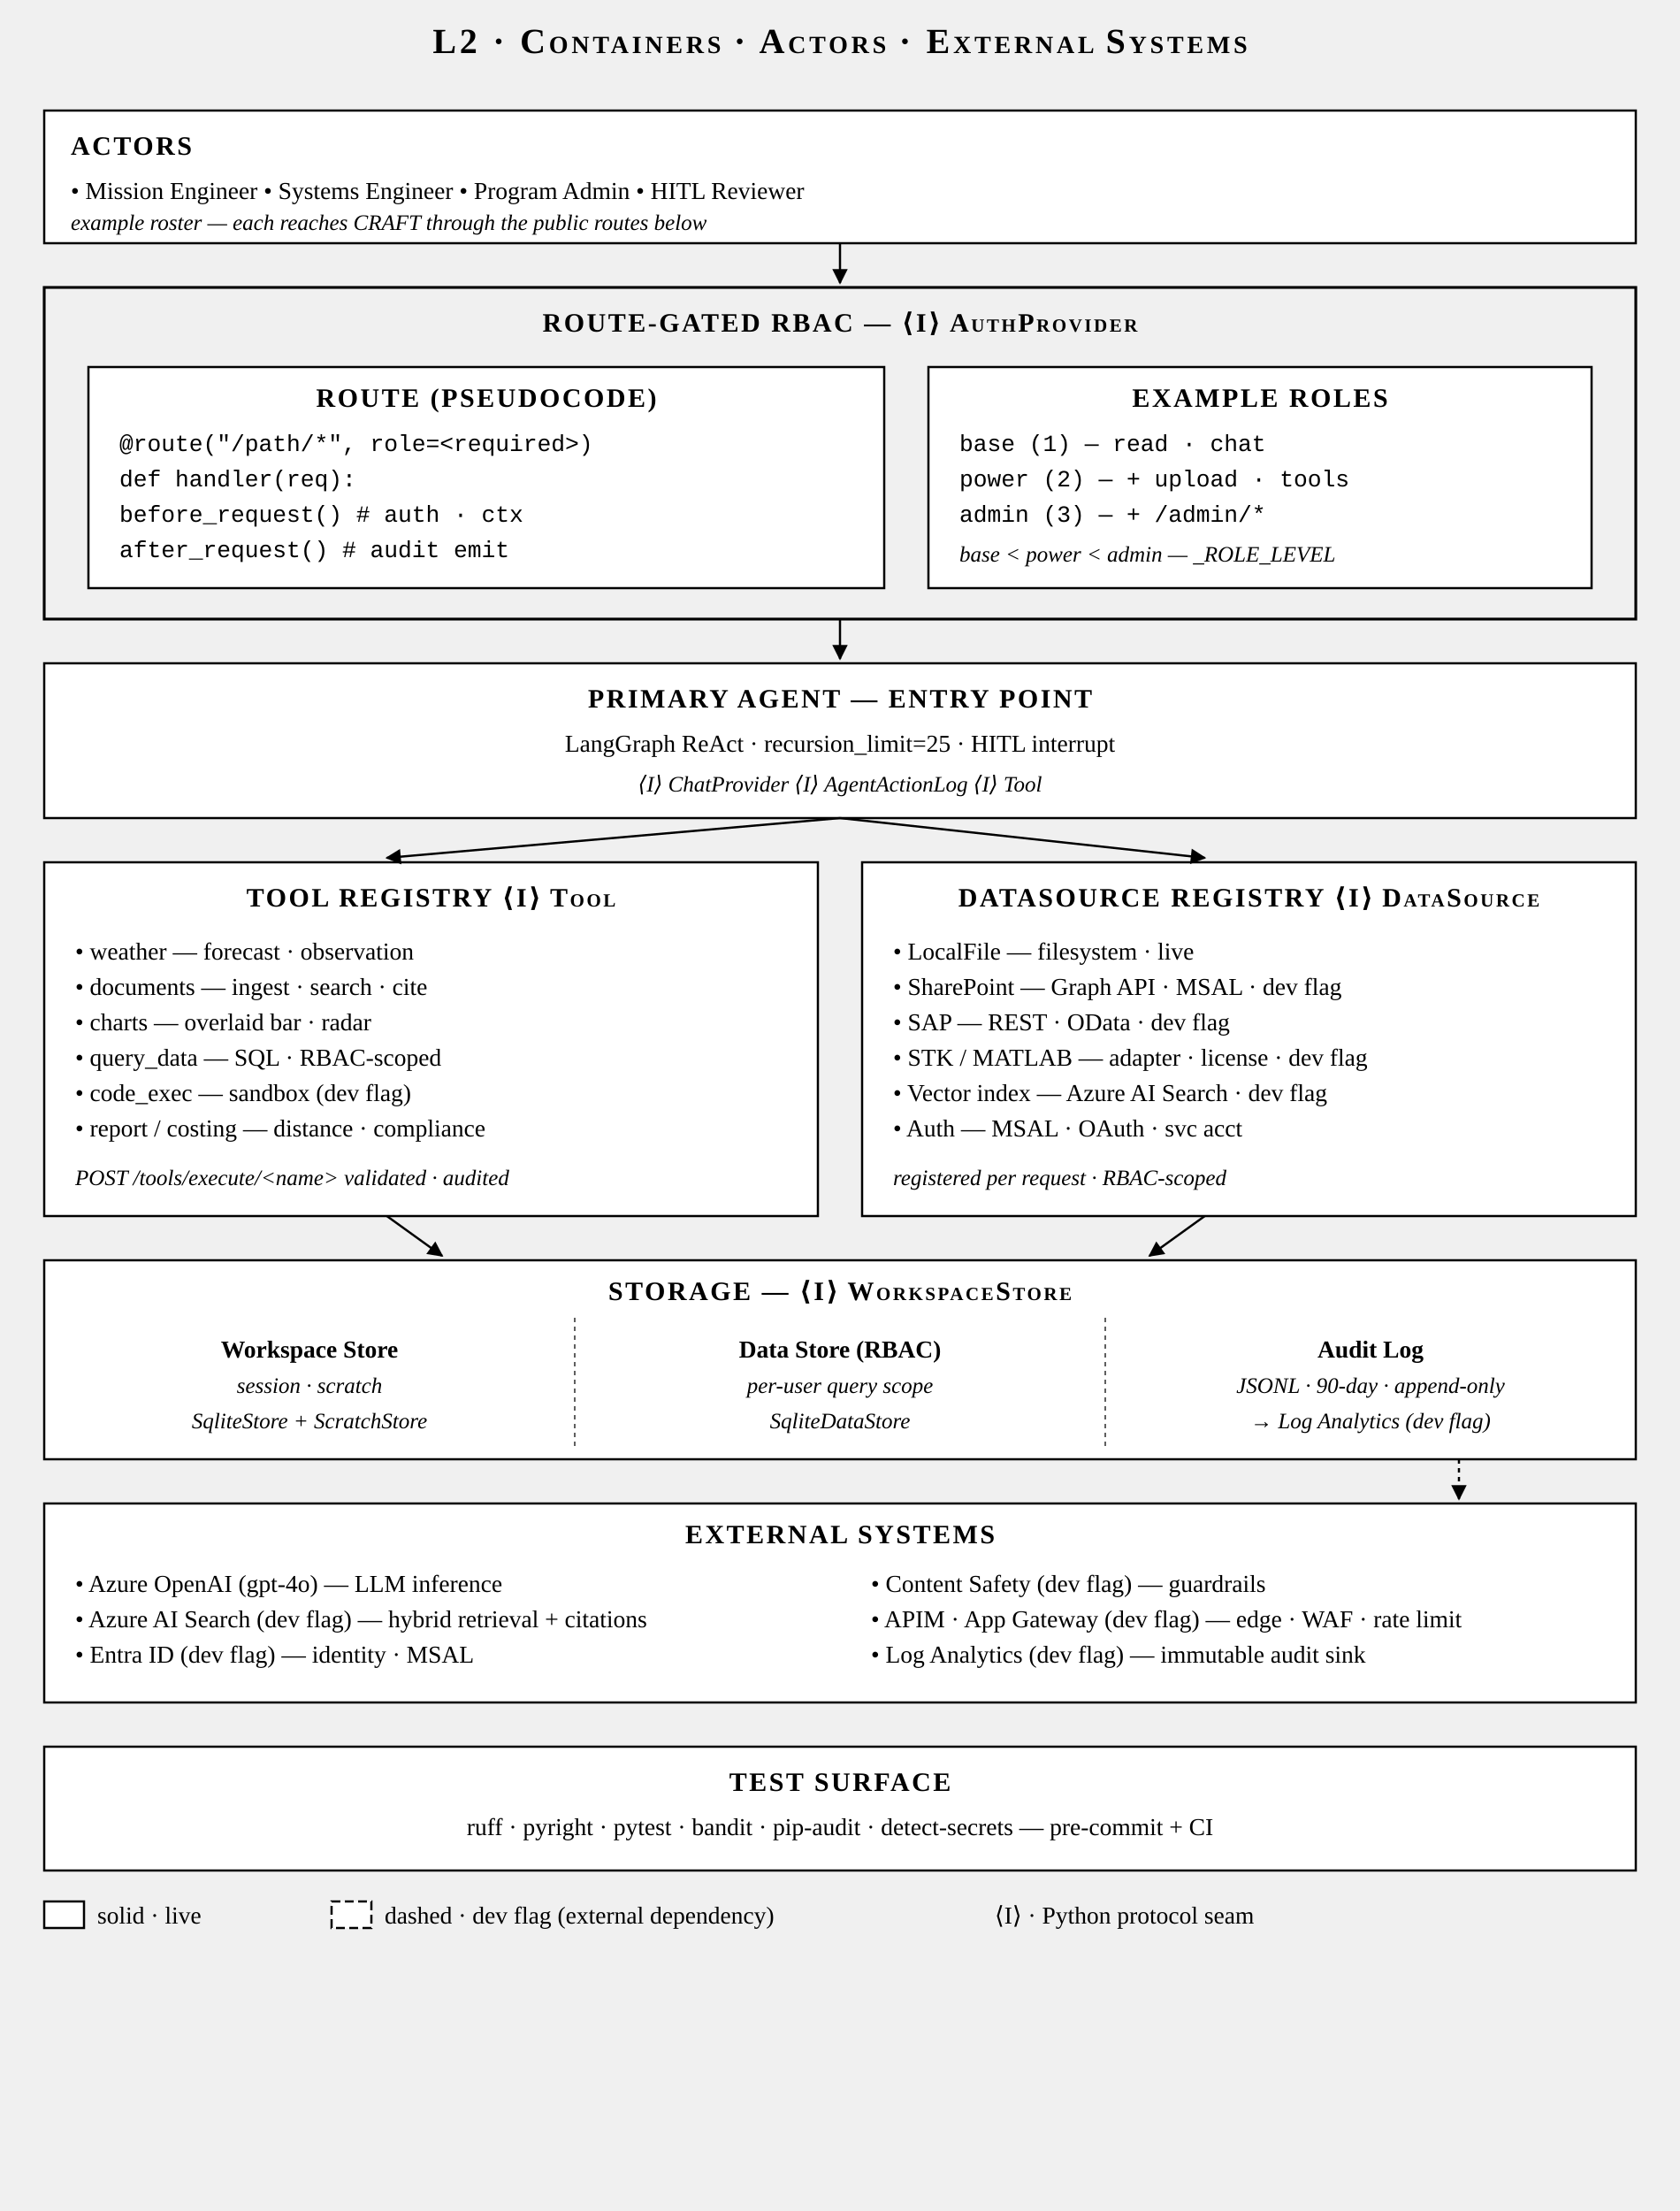
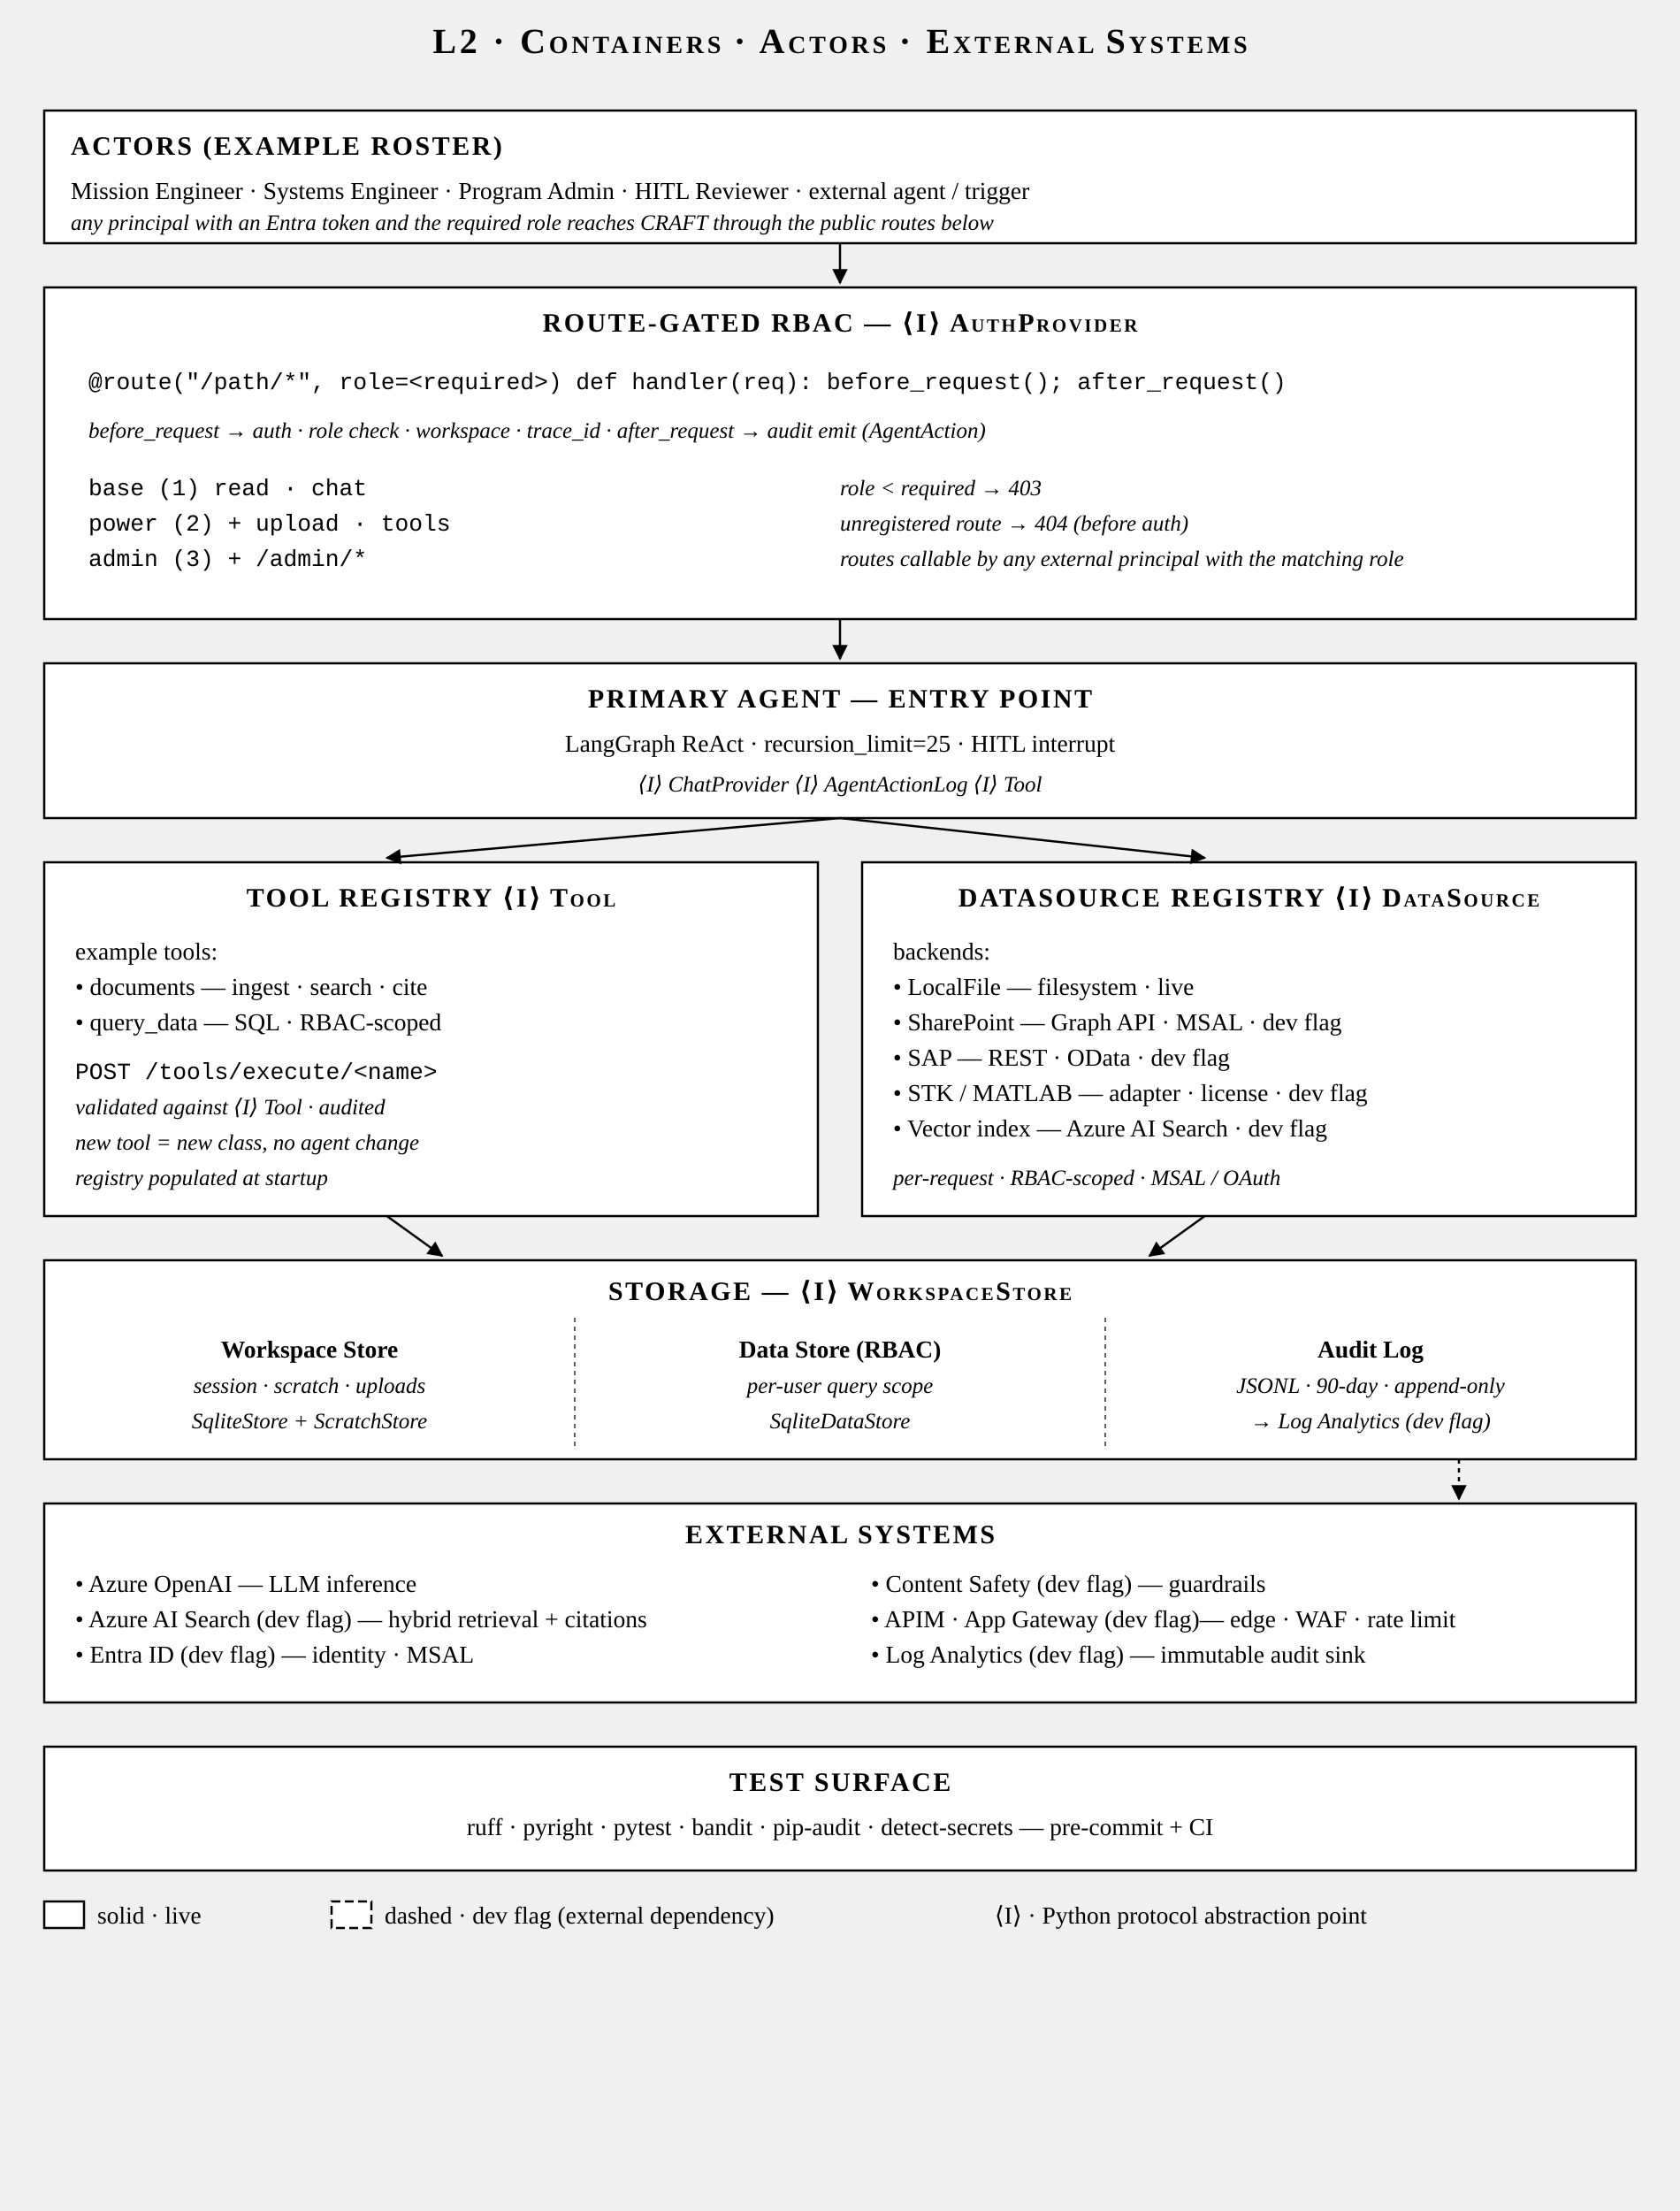
<svg xmlns="http://www.w3.org/2000/svg" viewBox="0 0 760 1000" font-family="Times New Roman, Times, serif">
  <defs>
    <marker id="arrL2" viewBox="0 0 10 10" refX="9" refY="5" markerWidth="7" markerHeight="7" orient="auto-start-reverse">
      <path d="M 0 0 L 10 5 L 0 10 z" fill="#000" />
    </marker>
    <style>
      .box { fill: #fff; stroke: #000; stroke-width: 1; }
      .box-dashed { fill: #fff; stroke: #000; stroke-width: 1; stroke-dasharray: 4 2; }
-       .boundary { fill: none; stroke: #000; stroke-width: 1.25; }
      .lbl { font-size: 11px; fill: #000; }
      .lbl-c { font-size: 11px; fill: #000; text-anchor: middle; }
      .lbl-i { font-size: 10px; fill: #000; font-style: italic; }
      .lbl-i-c { font-size: 10px; fill: #000; font-style: italic; text-anchor: middle; }
      .head { font-size: 12px; font-weight: bold; font-variant: small-caps; letter-spacing: 1px; fill: #000; text-anchor: middle; }
      .head-l { font-size: 12px; font-weight: bold; font-variant: small-caps; letter-spacing: 1px; fill: #000; }
      .iface { font-size: 10px; font-style: italic; fill: #000; text-anchor: middle; }
      .edge { stroke: #000; stroke-width: 1; fill: none; }
      .edge-aud { stroke: #000; stroke-width: 1; fill: none; stroke-dasharray: 2 2; }
      .title { font-size: 16px; font-weight: bold; font-variant: small-caps; letter-spacing: 1.5px; fill: #000; text-anchor: middle; }
      .mono { font-family: "Courier New", Courier, monospace; font-size: 10.5px; fill: #000; }
-       .mono-c { font-family: "Courier New", Courier, monospace; font-size: 10.5px; fill: #000; text-anchor: middle; }
    </style>
  </defs>
  <text x="380" y="24" class="title">L2 · Containers · Actors · External Systems</text>
  <g transform="translate(20,50)">
    <rect x="0" y="0" width="720" height="60" class="box" />
-     <text x="12" y="20" class="head-l">ACTORS</text>
-     <text x="12" y="40" class="lbl">• Mission Engineer   • Systems Engineer   • Program Admin   • HITL Reviewer</text>
-     <text x="12" y="54" class="lbl-i">example roster — each reaches CRAFT through the public routes below</text>
+     <text x="12" y="20" class="head-l">ACTORS (EXAMPLE ROSTER)</text>
+     <text x="12" y="40" class="lbl">Mission Engineer   ·   Systems Engineer   ·   Program Admin   ·   HITL Reviewer   ·   external agent / trigger</text>
+     <text x="12" y="54" class="lbl-i">any principal with an Entra token and the required role reaches CRAFT through the public routes below</text>
  </g>
  <g transform="translate(20,130)">
-     <rect x="0" y="0" width="720" height="150" class="boundary" />
+     <rect x="0" y="0" width="720" height="150" class="box" />
    <text x="360" y="20" class="head">ROUTE-GATED RBAC   —   ⟨I⟩ AuthProvider</text>
-     <rect x="20" y="36" width="360" height="100" class="box" />
-     <text x="200" y="54" class="head">ROUTE (PSEUDOCODE)</text>
-     <text x="34" y="74" class="mono">@route("/path/*", role=&lt;required&gt;)</text>
-     <text x="34" y="90" class="mono">def handler(req):</text>
-     <text x="34" y="106" class="mono">    before_request()  # auth · ctx</text>
-     <text x="34" y="122" class="mono">    after_request()   # audit emit</text>
-     <rect x="400" y="36" width="300" height="100" class="box" />
-     <text x="550" y="54" class="head">EXAMPLE ROLES</text>
-     <text x="414" y="74" class="mono">base   (1)  — read · chat</text>
-     <text x="414" y="90" class="mono">power  (2)  — + upload · tools</text>
-     <text x="414" y="106" class="mono">admin  (3)  — + /admin/*</text>
-     <text x="414" y="124" class="lbl-i">base &lt; power &lt; admin   —   _ROLE_LEVEL</text>
+     <text x="20" y="46" class="mono">@route("/path/*", role=&lt;required&gt;)   def handler(req): before_request(); after_request()</text>
+     <text x="20" y="68" class="lbl-i">before_request → auth · role check · workspace · trace_id   ·   after_request → audit emit (AgentAction)</text>
+     <text x="20" y="94" class="mono">base   (1)   read · chat</text>
+     <text x="20" y="110" class="mono">power  (2)   + upload · tools</text>
+     <text x="20" y="126" class="mono">admin  (3)   + /admin/*</text>
+     <text x="360" y="94" class="lbl-i">role &lt; required → 403</text>
+     <text x="360" y="110" class="lbl-i">unregistered route → 404 (before auth)</text>
+     <text x="360" y="126" class="lbl-i">routes callable by any external principal with the matching role</text>
  </g>
  <g transform="translate(20,300)">
    <rect x="0" y="0" width="720" height="70" class="box" />
    <text x="360" y="20" class="head">PRIMARY AGENT — ENTRY POINT</text>
    <text x="360" y="40" class="lbl-c">LangGraph ReAct · recursion_limit=25 · HITL interrupt</text>
    <text x="360" y="58" class="iface">⟨I⟩ ChatProvider   ⟨I⟩ AgentActionLog   ⟨I⟩ Tool</text>
  </g>
  <g transform="translate(20,390)">
    <rect x="0" y="0" width="350" height="160" class="box" />
    <text x="175" y="20" class="head">TOOL REGISTRY   ⟨I⟩ Tool</text>
-     <text x="14" y="44" class="lbl">• weather          — forecast · observation</text>
-     <text x="14" y="60" class="lbl">• documents        — ingest · search · cite</text>
-     <text x="14" y="76" class="lbl">• charts           — overlaid bar · radar</text>
-     <text x="14" y="92" class="lbl">• query_data       — SQL · RBAC-scoped</text>
-     <text x="14" y="108" class="lbl">• code_exec        — sandbox (dev flag)</text>
-     <text x="14" y="124" class="lbl">• report / costing — distance · compliance</text>
-     <text x="14" y="146" class="lbl-i">POST /tools/execute/&lt;name&gt;   validated · audited</text>
+     <text x="14" y="44" class="lbl">example tools:</text>
+     <text x="14" y="60" class="lbl">• documents  — ingest · search · cite</text>
+     <text x="14" y="76" class="lbl">• query_data — SQL · RBAC-scoped</text>
+     <text x="14" y="98" class="mono">POST /tools/execute/&lt;name&gt;</text>
+     <text x="14" y="114" class="lbl-i">validated against ⟨I⟩ Tool · audited</text>
+     <text x="14" y="130" class="lbl-i">new tool = new class, no agent change</text>
+     <text x="14" y="146" class="lbl-i">registry populated at startup</text>
    <rect x="370" y="0" width="350" height="160" class="box" />
    <text x="545" y="20" class="head">DATASOURCE REGISTRY   ⟨I⟩ DataSource</text>
-     <text x="384" y="44" class="lbl">• LocalFile      — filesystem · live</text>
-     <text x="384" y="60" class="lbl">• SharePoint     — Graph API · MSAL · dev flag</text>
-     <text x="384" y="76" class="lbl">• SAP            — REST · OData · dev flag</text>
-     <text x="384" y="92" class="lbl">• STK / MATLAB   — adapter · license · dev flag</text>
-     <text x="384" y="108" class="lbl">• Vector index   — Azure AI Search · dev flag</text>
-     <text x="384" y="124" class="lbl">• Auth           — MSAL · OAuth · svc acct</text>
-     <text x="384" y="146" class="lbl-i">registered per request · RBAC-scoped</text>
+     <text x="384" y="44" class="lbl">backends:</text>
+     <text x="384" y="60" class="lbl">• LocalFile    — filesystem · live</text>
+     <text x="384" y="76" class="lbl">• SharePoint   — Graph API · MSAL · dev flag</text>
+     <text x="384" y="92" class="lbl">• SAP          — REST · OData · dev flag</text>
+     <text x="384" y="108" class="lbl">• STK / MATLAB — adapter · license · dev flag</text>
+     <text x="384" y="124" class="lbl">• Vector index — Azure AI Search · dev flag</text>
+     <text x="384" y="146" class="lbl-i">per-request · RBAC-scoped · MSAL / OAuth</text>
  </g>
  <g transform="translate(20,570)">
    <rect x="0" y="0" width="720" height="90" class="box" />
    <text x="360" y="18" class="head">STORAGE   —   ⟨I⟩ WorkspaceStore</text>
    <line x1="240" y1="26" x2="240" y2="86" stroke="#000" stroke-width="0.5" stroke-dasharray="2 2" />
    <line x1="480" y1="26" x2="480" y2="86" stroke="#000" stroke-width="0.5" stroke-dasharray="2 2" />
    <text x="120" y="44" class="lbl-c" font-weight="bold">Workspace Store</text>
-     <text x="120" y="60" class="lbl-i-c">session · scratch</text>
+     <text x="120" y="60" class="lbl-i-c">session · scratch · uploads</text>
    <text x="120" y="76" class="iface">SqliteStore + ScratchStore</text>
    <text x="360" y="44" class="lbl-c" font-weight="bold">Data Store (RBAC)</text>
    <text x="360" y="60" class="lbl-i-c">per-user query scope</text>
    <text x="360" y="76" class="iface">SqliteDataStore</text>
    <text x="600" y="44" class="lbl-c" font-weight="bold">Audit Log</text>
    <text x="600" y="60" class="lbl-i-c">JSONL · 90-day · append-only</text>
    <text x="600" y="76" class="iface">→ Log Analytics (dev flag)</text>
  </g>
  <g transform="translate(20,680)">
    <rect x="0" y="0" width="720" height="90" class="box" />
    <text x="360" y="18" class="head">EXTERNAL SYSTEMS</text>
-     <text x="14" y="40" class="lbl">• Azure OpenAI  (gpt-4o)      — LLM inference</text>
-     <text x="14" y="56" class="lbl">• Azure AI Search  (dev flag)  — hybrid retrieval + citations</text>
-     <text x="14" y="72" class="lbl">• Entra ID  (dev flag)         — identity · MSAL</text>
-     <text x="374" y="40" class="lbl">• Content Safety  (dev flag)   — guardrails</text>
-     <text x="374" y="56" class="lbl">• APIM · App Gateway (dev flag) — edge · WAF · rate limit</text>
-     <text x="374" y="72" class="lbl">• Log Analytics  (dev flag)    — immutable audit sink</text>
+     <text x="14" y="40" class="lbl">• Azure OpenAI                  — LLM inference</text>
+     <text x="14" y="56" class="lbl">• Azure AI Search  (dev flag)   — hybrid retrieval + citations</text>
+     <text x="14" y="72" class="lbl">• Entra ID  (dev flag)          — identity · MSAL</text>
+     <text x="374" y="40" class="lbl">• Content Safety  (dev flag)    — guardrails</text>
+     <text x="374" y="56" class="lbl">• APIM · App Gateway  (dev flag)— edge · WAF · rate limit</text>
+     <text x="374" y="72" class="lbl">• Log Analytics  (dev flag)     — immutable audit sink</text>
  </g>
  <g transform="translate(20,790)">
    <rect x="0" y="0" width="720" height="56" class="box" />
    <text x="360" y="20" class="head">TEST SURFACE</text>
    <text x="360" y="40" class="lbl-c">ruff · pyright · pytest · bandit · pip-audit · detect-secrets — pre-commit + CI</text>
  </g>
  <line x1="380" y1="110" x2="380" y2="128" class="edge" marker-end="url(#arrL2)" />
  <line x1="380" y1="280" x2="380" y2="298" class="edge" marker-end="url(#arrL2)" />
  <line x1="380" y1="370" x2="175" y2="388" class="edge" marker-end="url(#arrL2)" />
  <line x1="380" y1="370" x2="545" y2="388" class="edge" marker-end="url(#arrL2)" />
  <line x1="175" y1="550" x2="200" y2="568" class="edge" marker-end="url(#arrL2)" />
  <line x1="545" y1="550" x2="520" y2="568" class="edge" marker-end="url(#arrL2)" />
  <path d="M 660 660 L 660 678" class="edge-aud" marker-end="url(#arrL2)" />
  <g transform="translate(20,870)">
    <rect x="0" y="-10" width="18" height="12" class="box" />
    <text x="24" y="0" class="lbl">solid · live</text>
    <rect x="130" y="-10" width="18" height="12" class="box-dashed" />
    <text x="154" y="0" class="lbl">dashed · dev flag (external dependency)</text>
-     <text x="430" y="0" class="lbl">⟨I⟩ · Python protocol seam</text>
+     <text x="430" y="0" class="lbl">⟨I⟩ · Python protocol abstraction point</text>
  </g>
</svg>
